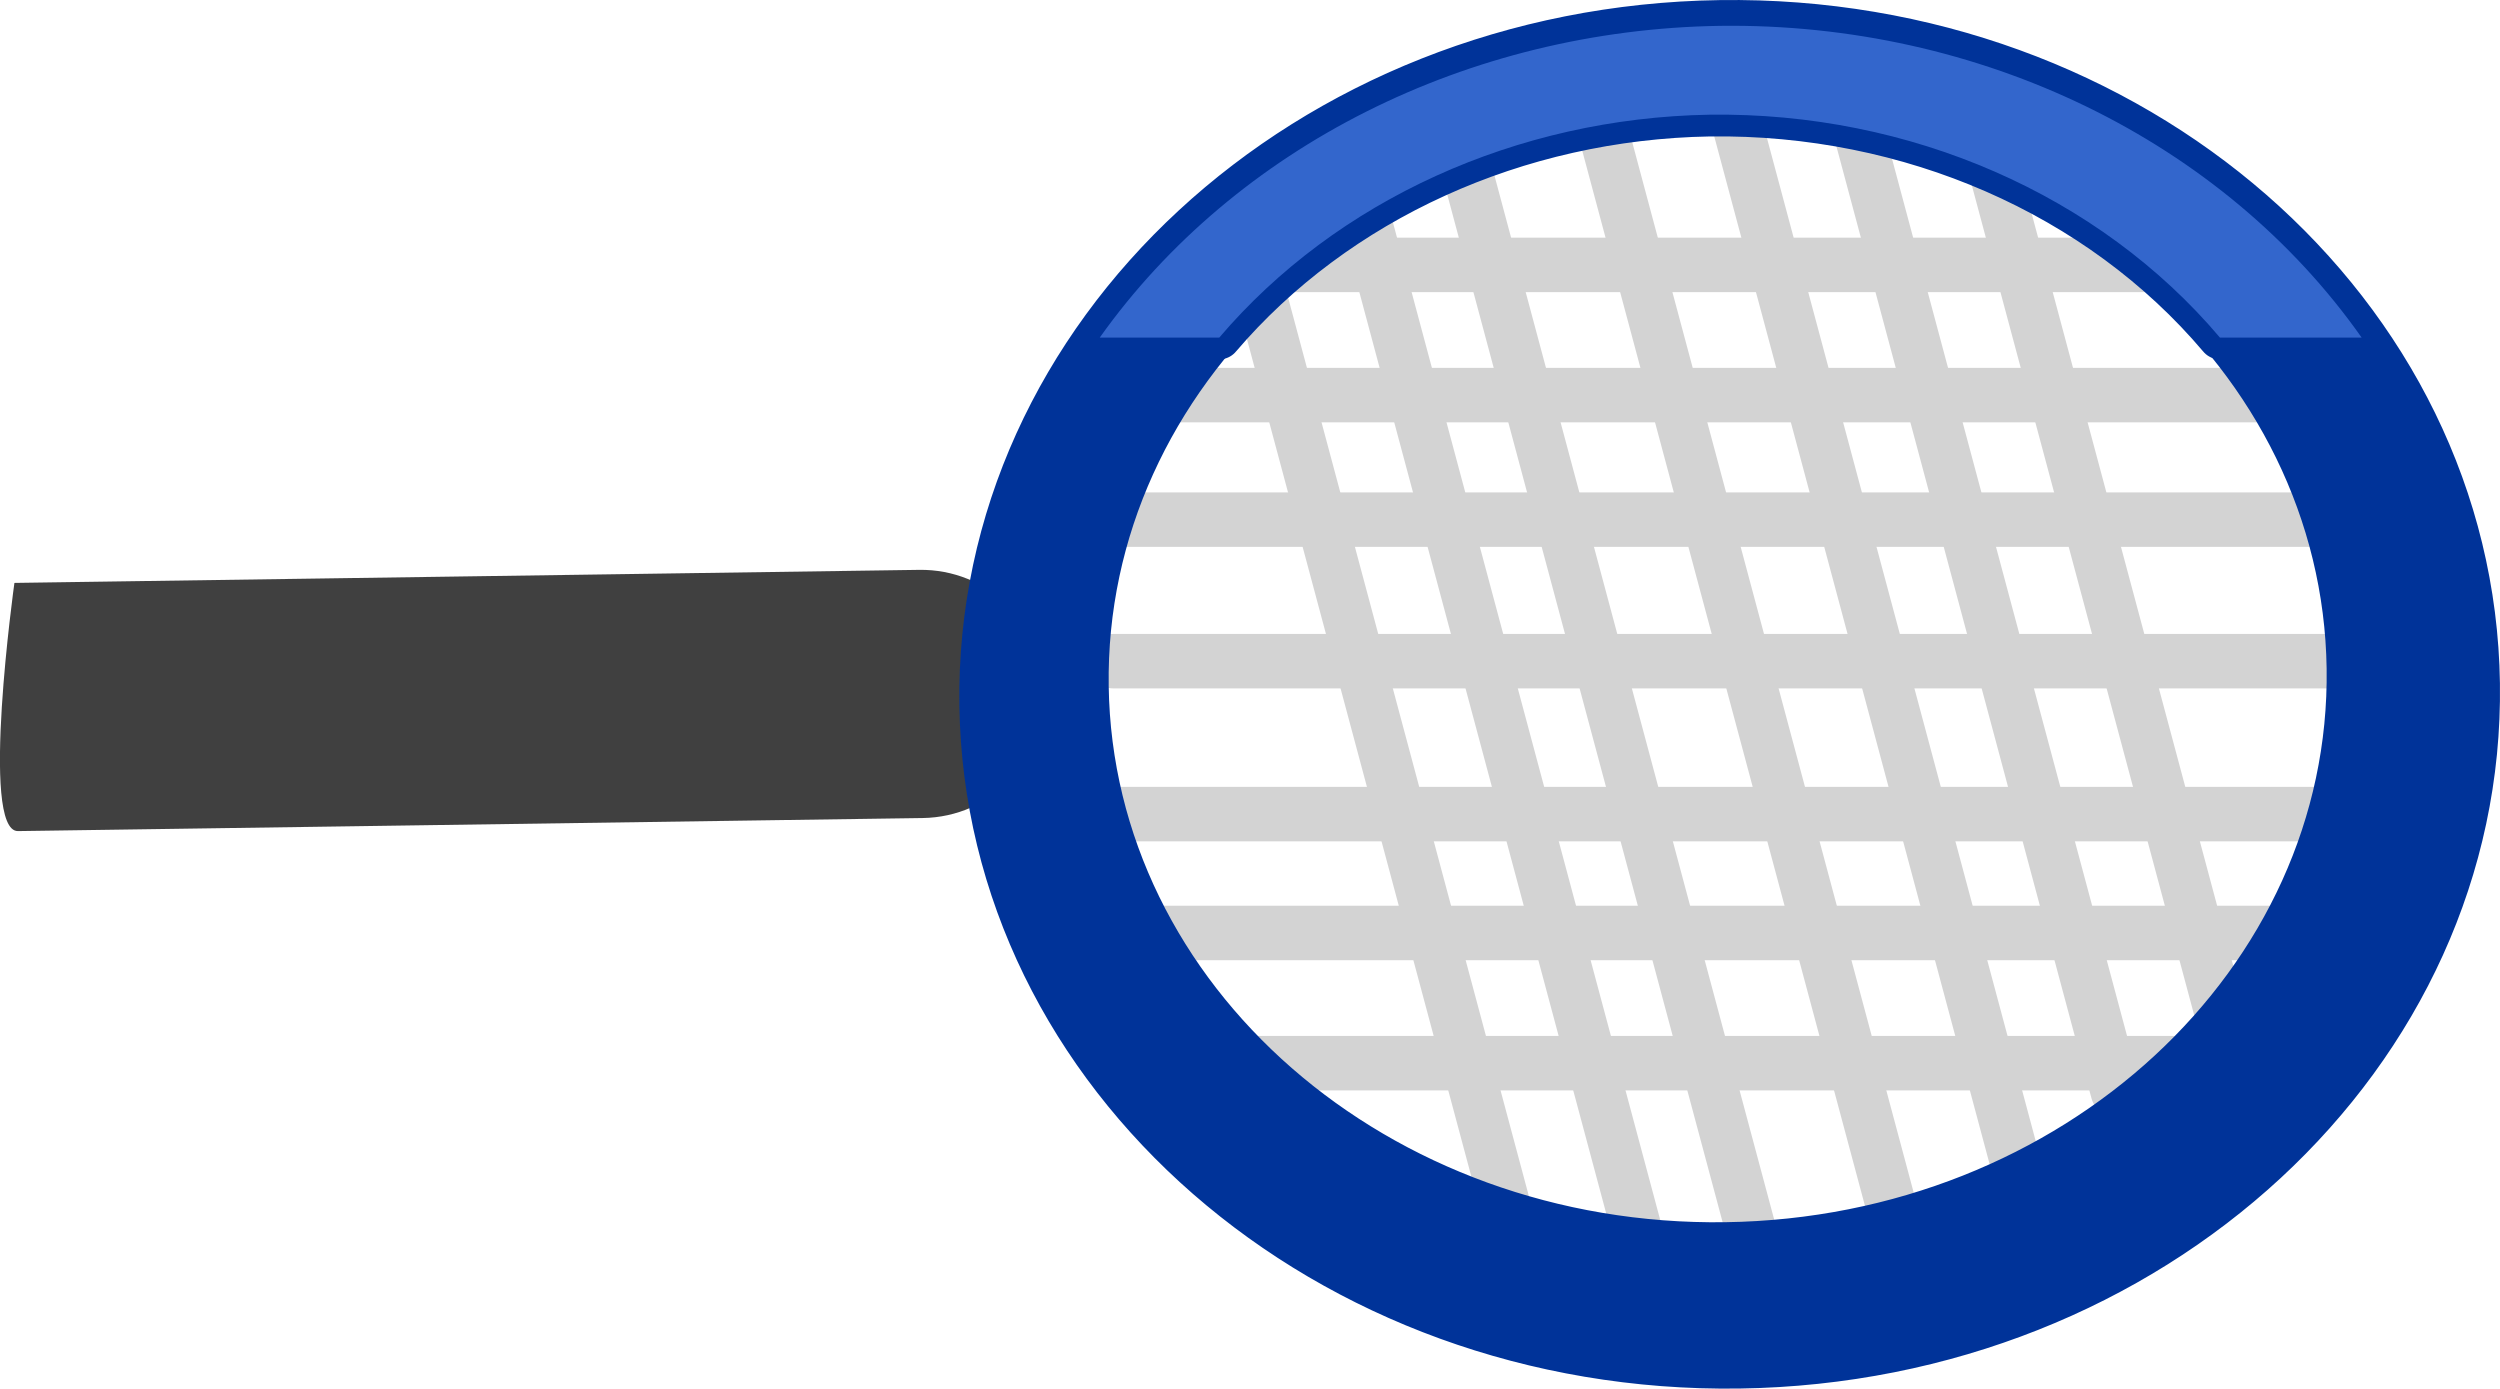
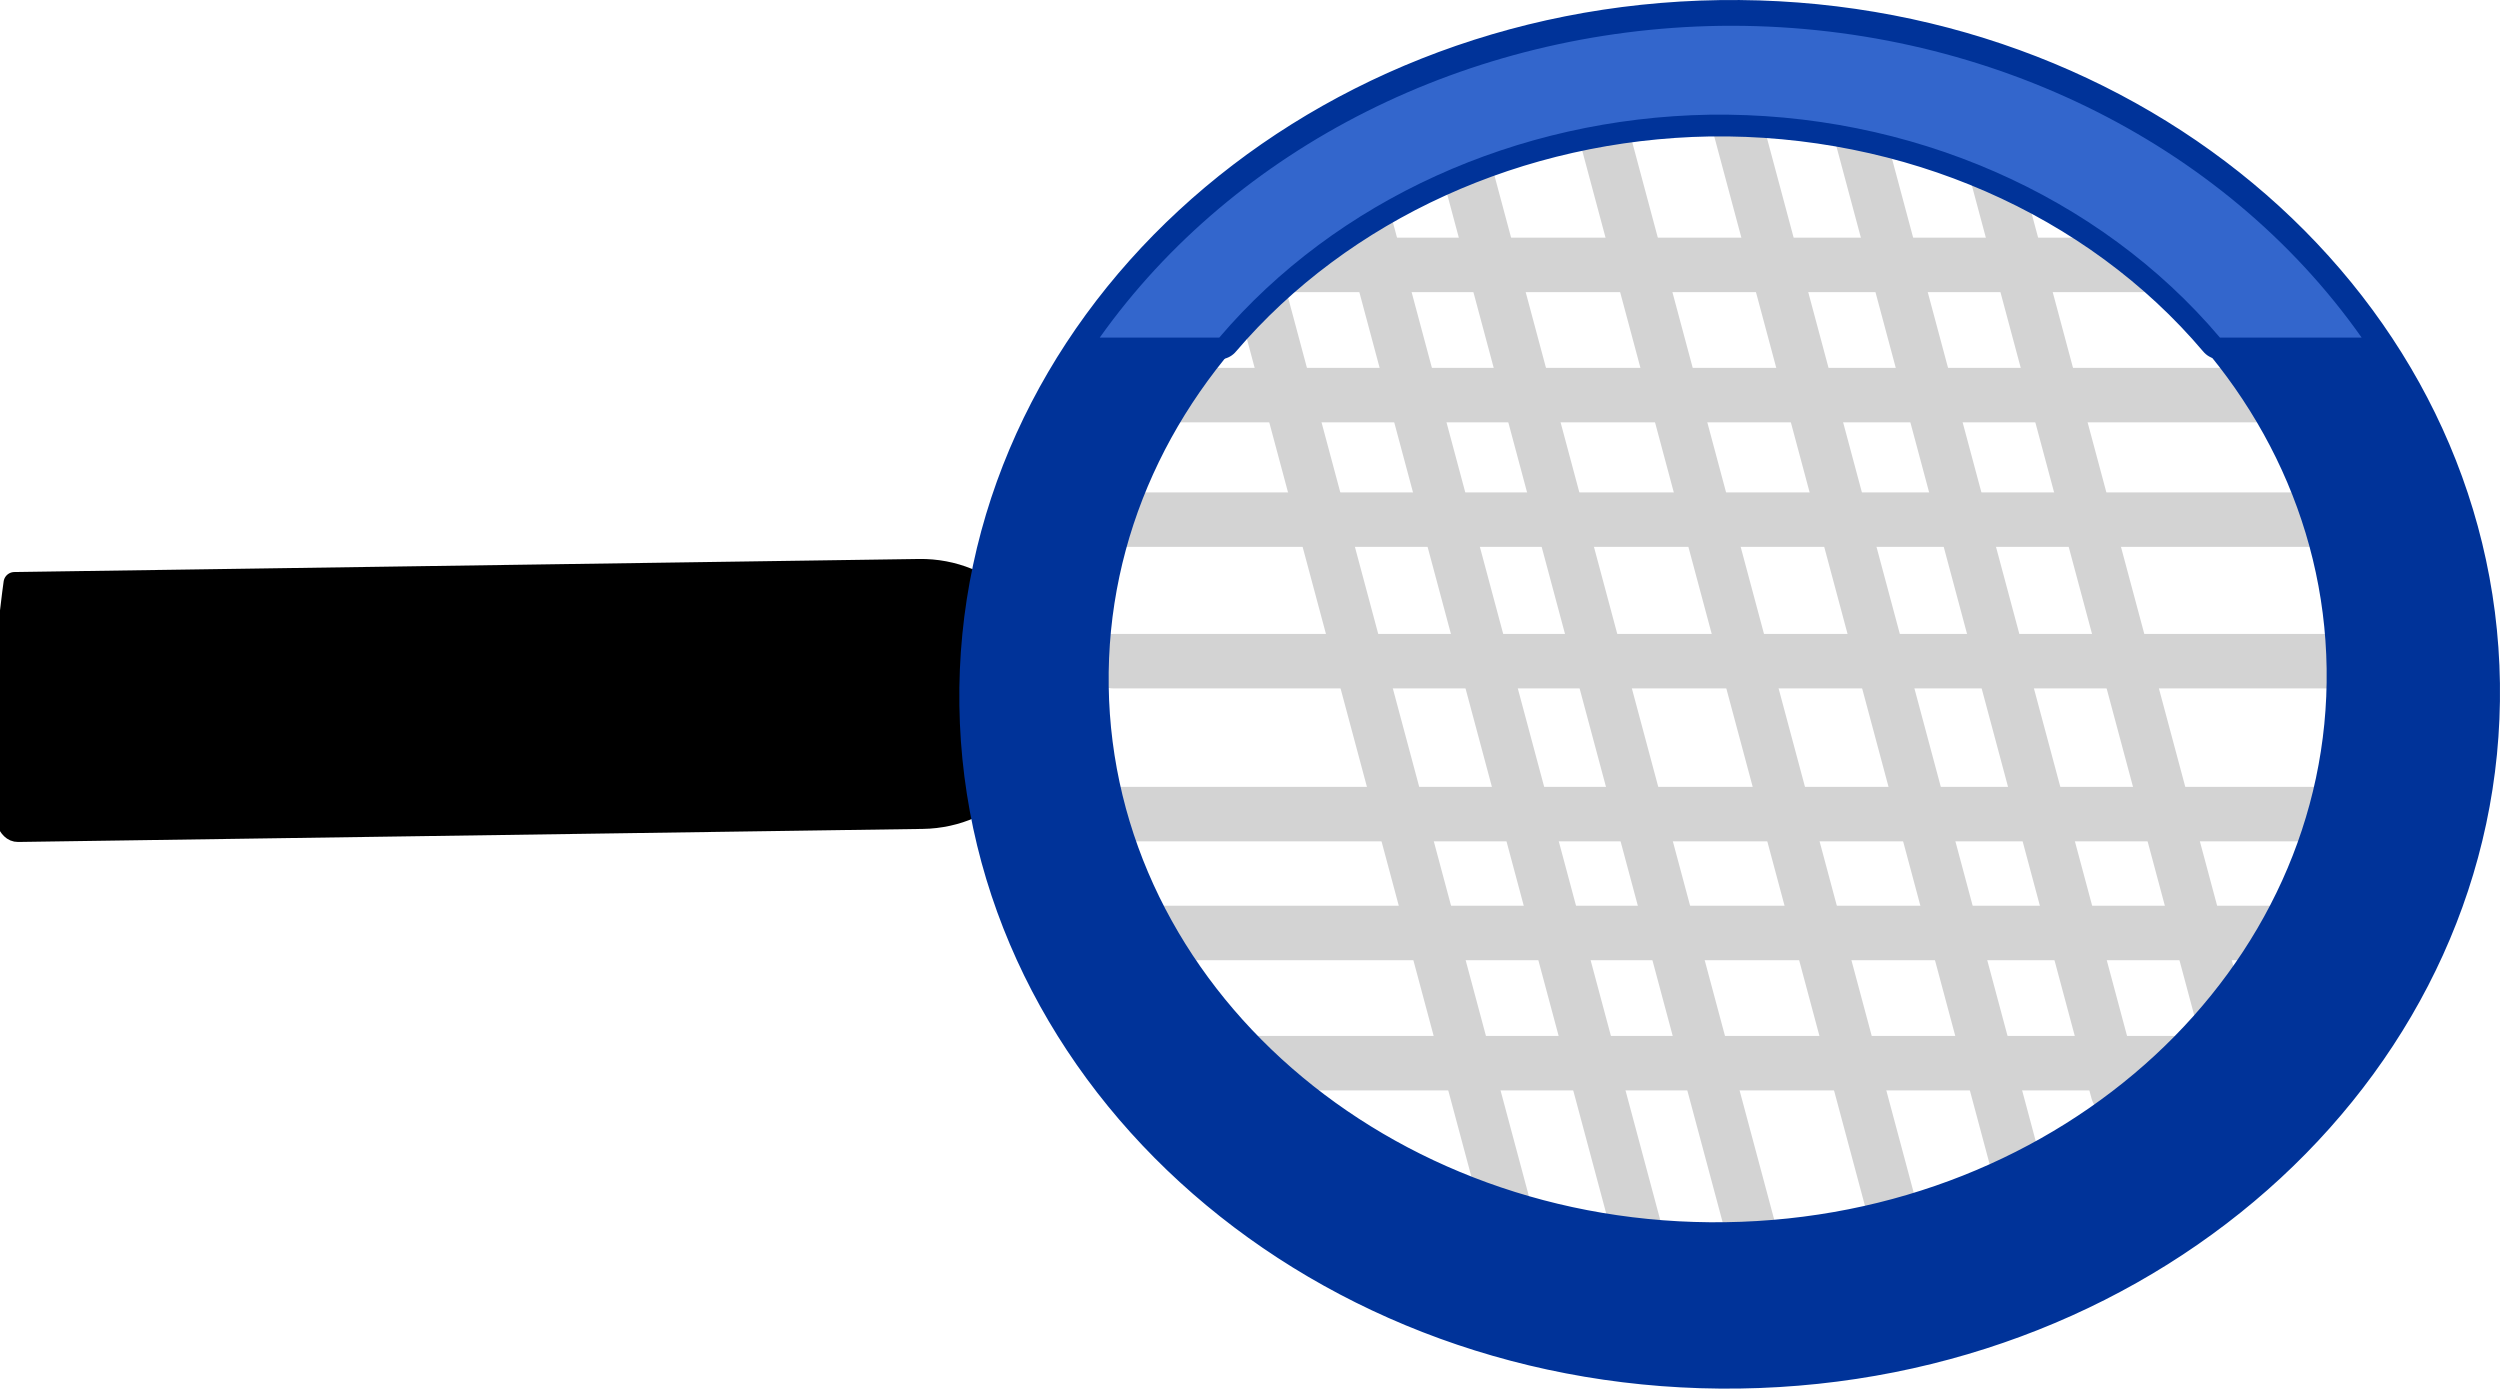
<svg xmlns="http://www.w3.org/2000/svg" width="57.458mm" height="31.915mm" viewBox="0 0 57.458 31.915" version="1.1" id="svg1" xml:space="preserve">
  <defs id="defs1" />
  <g id="layer1" transform="translate(-103.5896,-196.2209)">
    <g id="g55" style="fill:#d3d3d3;fill-opacity:1" transform="matrix(-0.8918182,0.2528055,-0.2528055,-0.8918182,229.0991,215.0636)">
      <rect style="fill:#d3d3d3;fill-opacity:1;fill-rule:evenodd;stroke:none;stroke-width:0.852;stroke-linecap:square;stroke-linejoin:round;stroke-dasharray:none;paint-order:stroke fill markers" id="rect49" width="29.537" height="1.252" x="-42.306" y="87.346" transform="rotate(-89.17345)" ry="0.626" />
      <rect style="fill:#d3d3d3;fill-opacity:1;fill-rule:evenodd;stroke:none;stroke-width:0.852;stroke-linecap:square;stroke-linejoin:round;stroke-dasharray:none;paint-order:stroke fill markers" id="rect50" width="29.537" height="1.252" x="-42.306" y="90.86" transform="rotate(-89.17345)" ry="0.626" />
      <rect style="fill:#d3d3d3;fill-opacity:1;fill-rule:evenodd;stroke:none;stroke-width:0.852;stroke-linecap:square;stroke-linejoin:round;stroke-dasharray:none;paint-order:stroke fill markers" id="rect51" width="29.537" height="1.252" x="-42.306" y="93.592" transform="rotate(-89.17345)" ry="0.626" />
      <rect style="fill:#d3d3d3;fill-opacity:1;fill-rule:evenodd;stroke:none;stroke-width:0.852;stroke-linecap:square;stroke-linejoin:round;stroke-dasharray:none;paint-order:stroke fill markers" id="rect52" width="29.537" height="1.252" x="-42.306" y="96.585" transform="rotate(-89.17345)" ry="0.626" />
      <rect style="fill:#d3d3d3;fill-opacity:1;fill-rule:evenodd;stroke:none;stroke-width:0.852;stroke-linecap:square;stroke-linejoin:round;stroke-dasharray:none;paint-order:stroke fill markers" id="rect53" width="29.537" height="1.252" x="-42.306" y="84.093" transform="rotate(-89.17345)" ry="0.626" />
      <rect style="fill:#d3d3d3;fill-opacity:1;fill-rule:evenodd;stroke:none;stroke-width:0.81;stroke-linecap:square;stroke-linejoin:round;stroke-dasharray:none;paint-order:stroke fill markers" id="rect54" width="26.674" height="1.252" x="-41.005" y="81.231" transform="rotate(-89.17345)" ry="0.626" />
      <rect style="fill:#d3d3d3;fill-opacity:1;fill-rule:evenodd;stroke:none;stroke-width:0.81;stroke-linecap:square;stroke-linejoin:round;stroke-dasharray:none;paint-order:stroke fill markers" id="rect55" width="26.674" height="1.252" x="-41.005" y="78.238" transform="rotate(-89.17345)" ry="0.626" />
    </g>
    <g id="g48" style="fill:#d3d3d3;fill-opacity:1" transform="rotate(89.17345,22.81218,148.3954)">
      <rect style="fill:#d3d3d3;fill-opacity:1;fill-rule:evenodd;stroke:none;stroke-width:0.852;stroke-linecap:square;stroke-linejoin:round;stroke-dasharray:none;paint-order:stroke fill markers" id="rect45" width="29.537" height="1.252" x="-42.306" y="87.346" transform="rotate(-89.17345)" ry="0.626" />
      <rect style="fill:#d3d3d3;fill-opacity:1;fill-rule:evenodd;stroke:none;stroke-width:0.852;stroke-linecap:square;stroke-linejoin:round;stroke-dasharray:none;paint-order:stroke fill markers" id="rect46" width="29.537" height="1.252" x="-42.306" y="90.86" transform="rotate(-89.17345)" ry="0.626" />
      <rect style="fill:#d3d3d3;fill-opacity:1;fill-rule:evenodd;stroke:none;stroke-width:0.852;stroke-linecap:square;stroke-linejoin:round;stroke-dasharray:none;paint-order:stroke fill markers" id="rect47" width="29.537" height="1.252" x="-42.306" y="93.592" transform="rotate(-89.17345)" ry="0.626" />
      <rect style="fill:#d3d3d3;fill-opacity:1;fill-rule:evenodd;stroke:none;stroke-width:0.852;stroke-linecap:square;stroke-linejoin:round;stroke-dasharray:none;paint-order:stroke fill markers" id="rect48" width="29.537" height="1.252" x="-42.306" y="96.585" transform="rotate(-89.17345)" ry="0.626" />
      <rect style="fill:#d3d3d3;fill-opacity:1;fill-rule:evenodd;stroke:none;stroke-width:0.852;stroke-linecap:square;stroke-linejoin:round;stroke-dasharray:none;paint-order:stroke fill markers" id="rect44" width="29.537" height="1.252" x="-42.306" y="84.093" transform="rotate(-89.17345)" ry="0.626" />
      <rect style="fill:#d3d3d3;fill-opacity:1;fill-rule:evenodd;stroke:none;stroke-width:0.81;stroke-linecap:square;stroke-linejoin:round;stroke-dasharray:none;paint-order:stroke fill markers" id="rect43" width="26.674" height="1.252" x="-41.005" y="81.231" transform="rotate(-89.17345)" ry="0.626" />
      <rect style="fill:#d3d3d3;fill-opacity:1;fill-rule:evenodd;stroke:none;stroke-width:0.81;stroke-linecap:square;stroke-linejoin:round;stroke-dasharray:none;paint-order:stroke fill markers" id="rect42" width="26.674" height="1.252" x="-41.005" y="78.238" transform="rotate(-89.17345)" ry="0.626" />
    </g>
-     <path id="rect8" style="fill:#404040;fill-rule:evenodd;stroke:none;stroke-width:0.5;stroke-linecap:square;stroke-linejoin:round;paint-order:stroke fill markers" d="m 127.606,212.129 c 0.023,1.58 -1.231,2.87 -2.811,2.893 l -20.792,0.3 c -0.882,0.013 -0.082,-5.704 -0.082,-5.704 l 20.792,-0.3 c 1.58,-0.023 2.87,1.231 2.893,2.811 z" />
+     <path id="rect8" style="fill:#000000;fill-rule:evenodd;stroke:#000000;stroke-width:0.5;stroke-linecap:square;stroke-linejoin:round;paint-order:stroke fill markers;stroke-dasharray:none" d="m 127.606,212.129 c 0.023,1.58 -1.231,2.87 -2.811,2.893 l -20.792,0.3 c -0.882,0.013 -0.082,-5.704 -0.082,-5.704 l 20.792,-0.3 c 1.58,-0.023 2.87,1.231 2.893,2.811 z" />
    <path id="path42" style="fill:#003399;fill-rule:evenodd;stroke:#003399;stroke-width:1;stroke-linecap:square;stroke-linejoin:round;stroke-dasharray:none;paint-order:stroke fill markers" d="m 143.119,196.723 a 15.457,17.205 89.173 0 0 -16.98,15.703 15.457,17.205 89.173 0 0 17.426,15.208 15.457,17.205 89.173 0 0 16.981,-15.704 15.457,17.205 89.173 0 0 -17.427,-15.207 z m -0.24,2.042 a 13.024,14.497 89.173 0 1 14.684,12.814 13.024,14.497 89.173 0 1 -14.308,13.232 13.024,14.497 89.173 0 1 -14.684,-12.814 13.024,14.497 89.173 0 1 14.308,-13.232 z" />
    <path id="path64" style="fill:#3366cc;fill-rule:evenodd;stroke:#003399;stroke-width:1;stroke-linecap:square;stroke-linejoin:round;stroke-dasharray:none;paint-order:stroke fill markers" d="m 143.119,196.815 a 15.457,17.205 89.173 0 0 -14.254,7.165 h 2.747 a 13.024,14.497 89.173 0 1 11.268,-5.123 13.024,14.497 89.173 0 1 11.731,5.123 h 3.257 a 15.457,17.205 89.173 0 0 -14.747,-7.165 z" />
  </g>
</svg>
